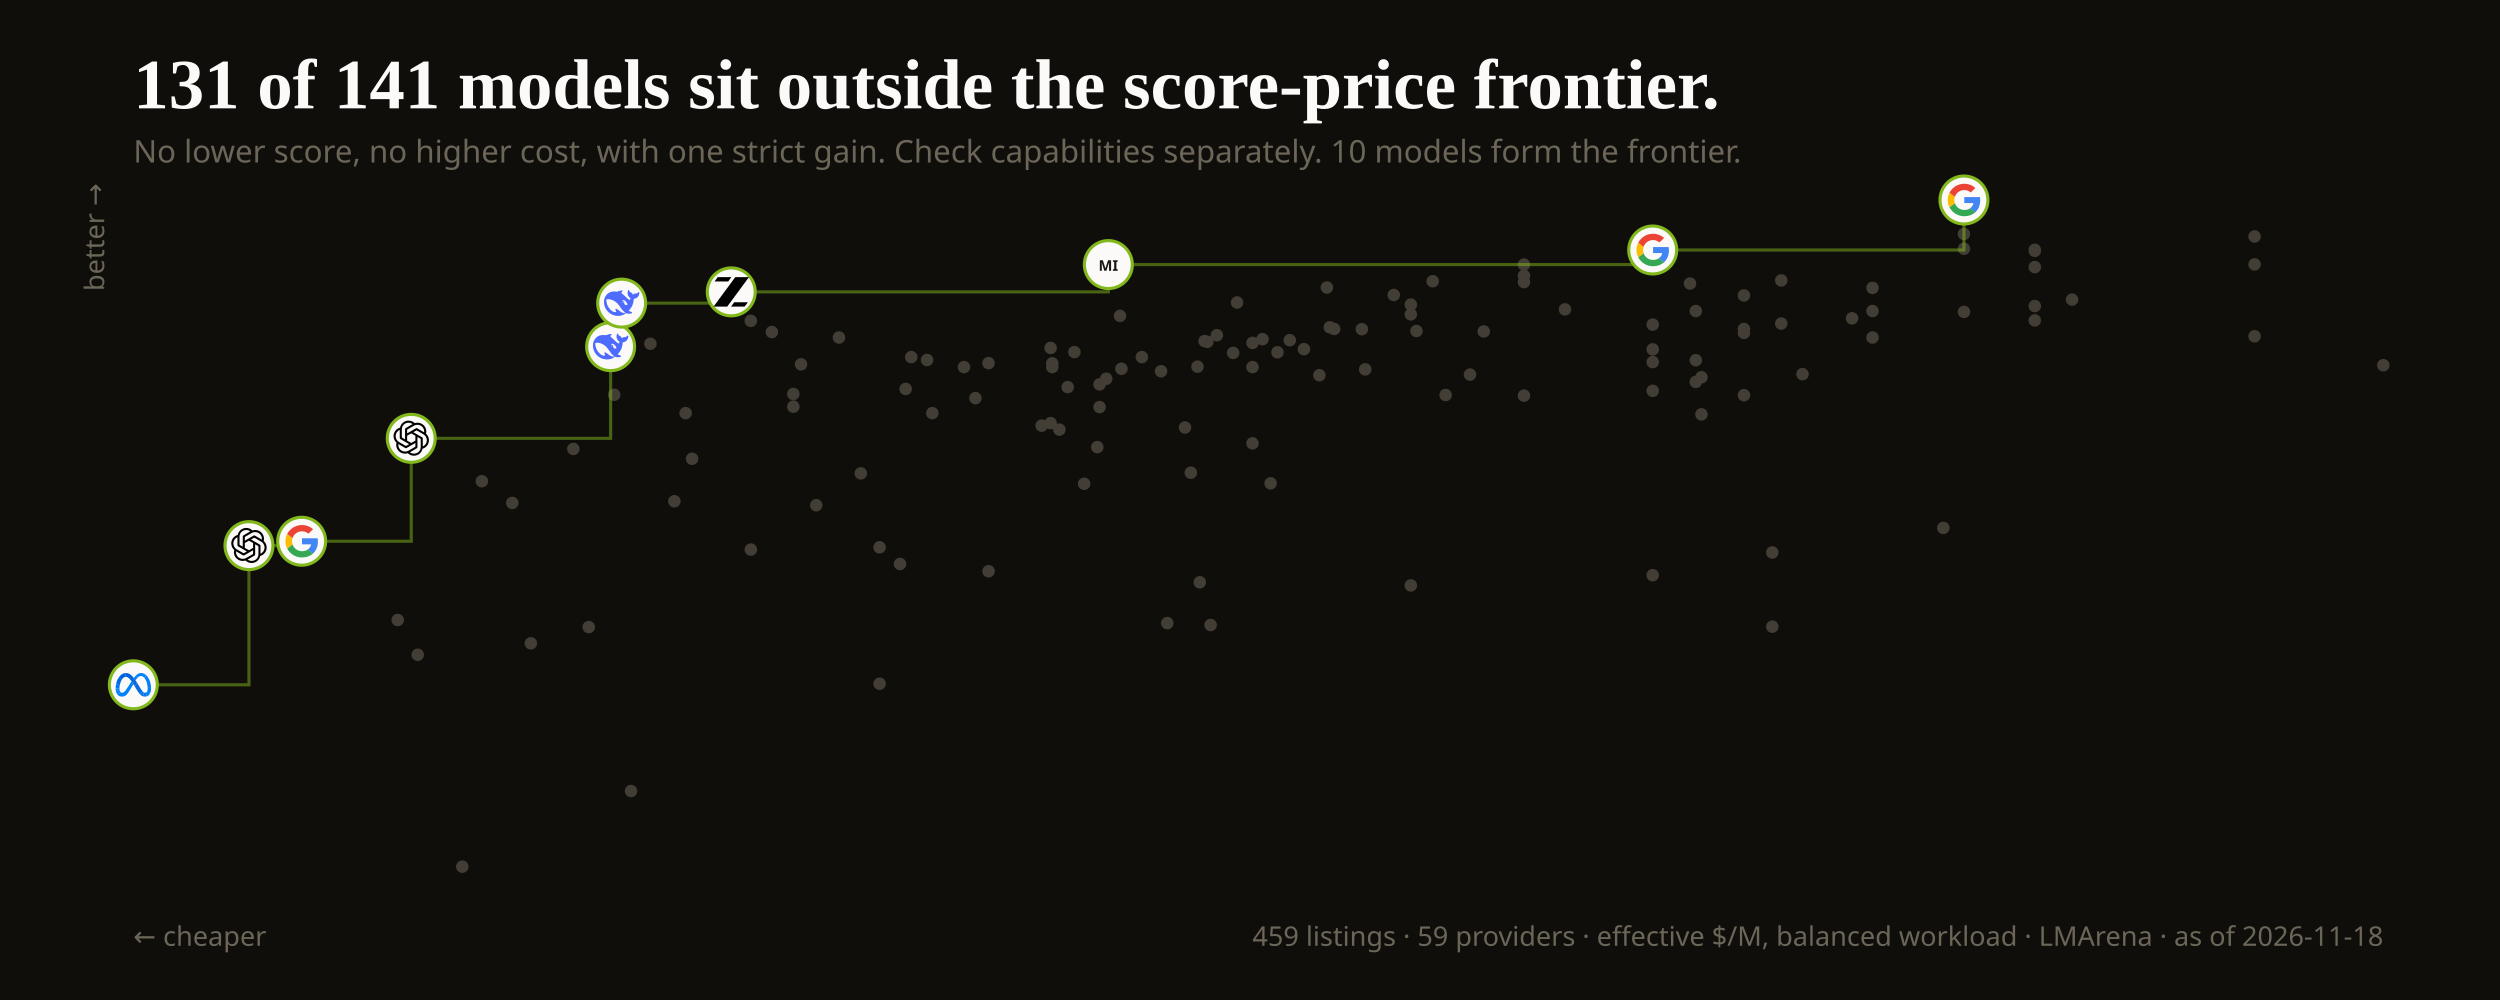
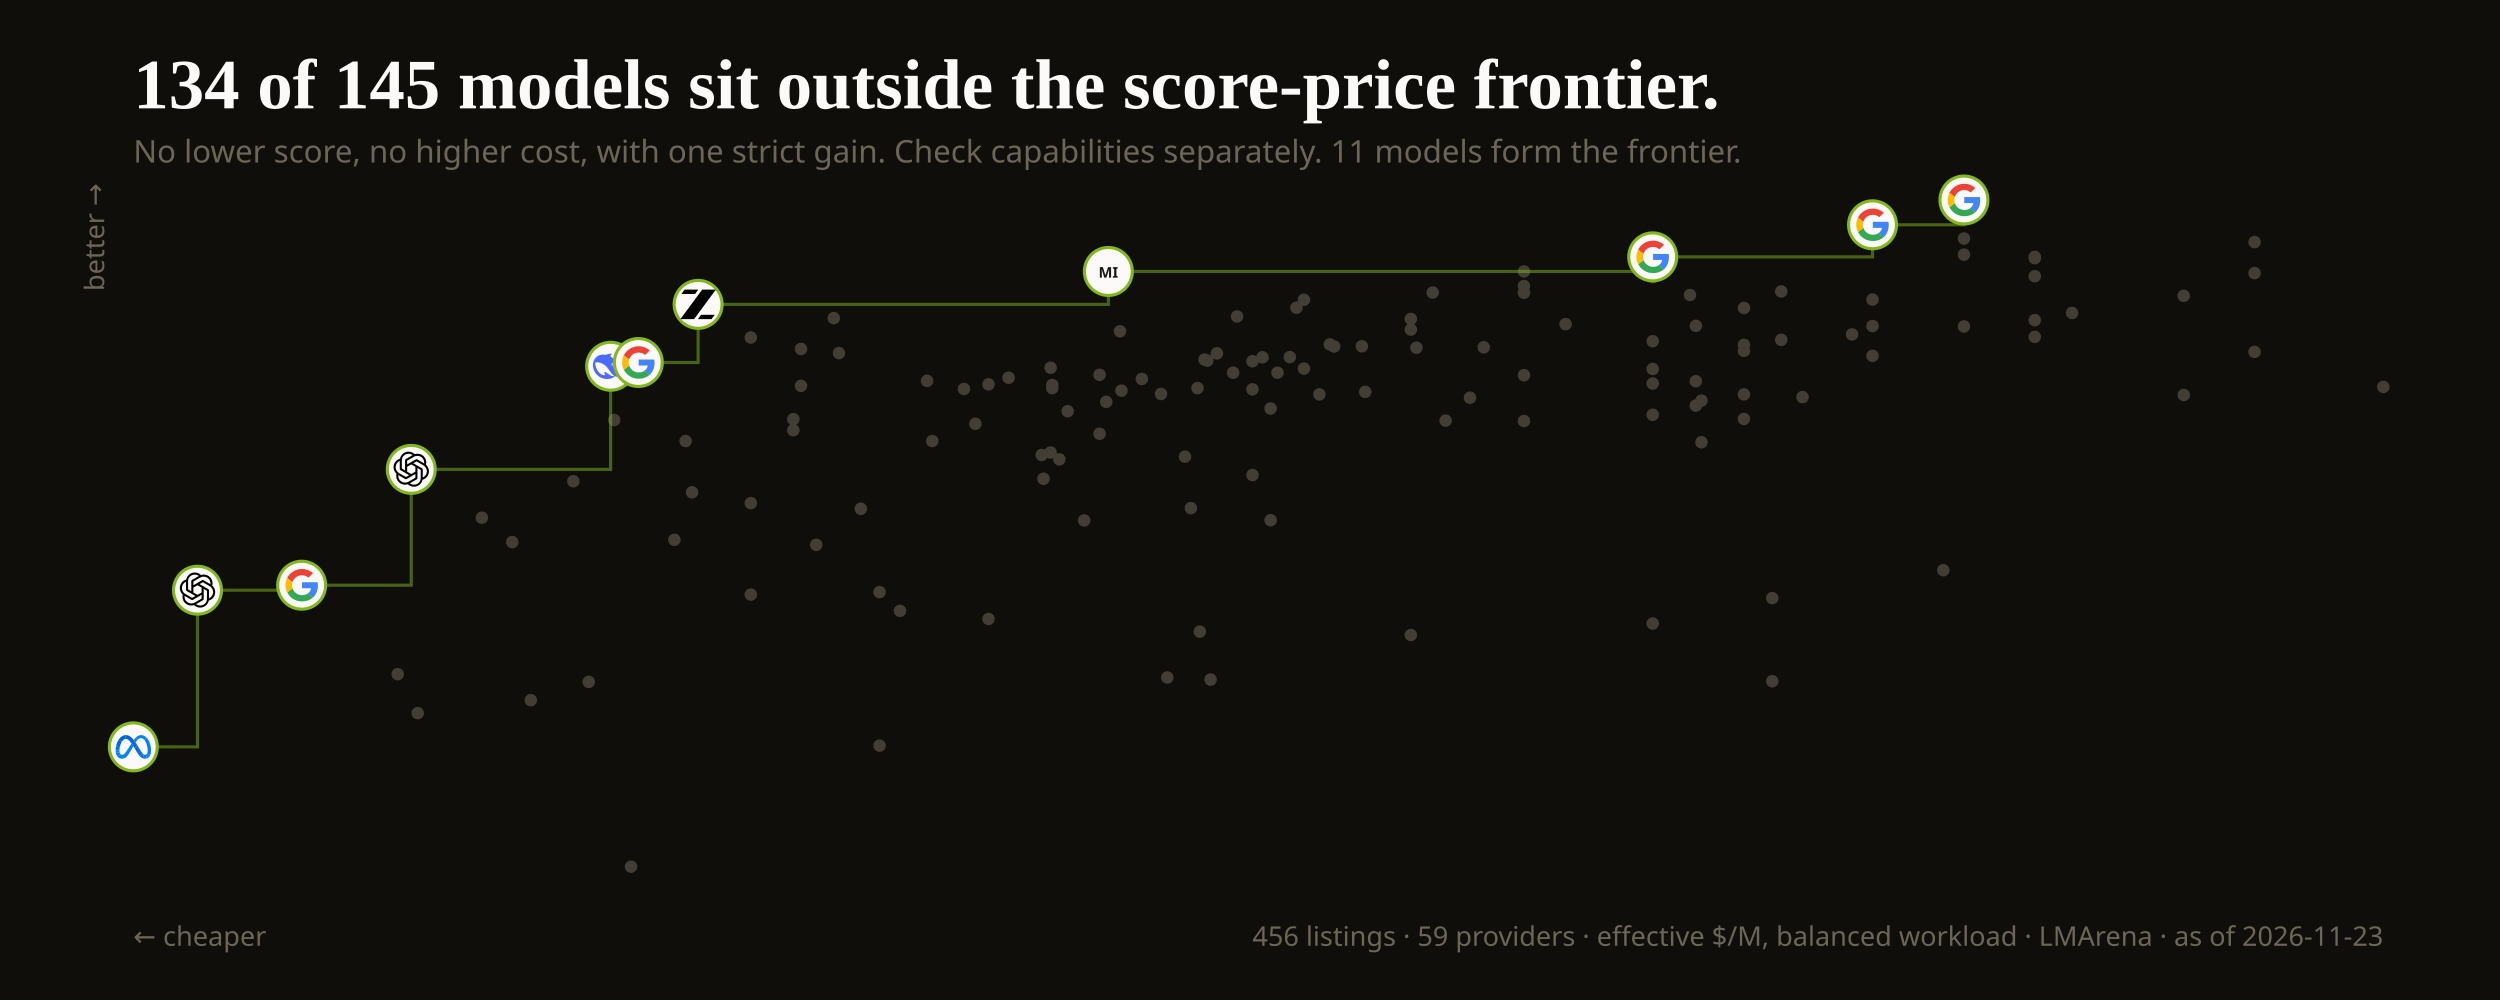
- <svg xmlns="http://www.w3.org/2000/svg" viewBox="0 0 1200 480" width="1200" height="480" role="img" aria-label="131 of 141 rated, priced models are off the score-price frontier. 10 are on it. Capability requirements are separate.">
+ <svg xmlns="http://www.w3.org/2000/svg" viewBox="0 0 1200 480" width="1200" height="480" role="img" aria-label="134 of 145 rated, priced models are off the score-price frontier. 11 are on it. Capability requirements are separate.">
  <rect width="1200" height="480" fill="#0F0E0B" />
-   <text x="64" y="52" fill="#FBFAF8" font-family="Georgia, 'Times New Roman', serif" font-size="34" font-weight="600">131 of 141 models sit outside the score-price frontier.</text>
-   <text x="64" y="78" fill="#6C6659" font-family="system-ui, sans-serif" font-size="15">No lower score, no higher cost, with one strict gain. Check capabilities separately. 10 models form the frontier.</text>
-   <path d="M512.5 185.8m-3 0a3 3 0 1 0 6 0a3 3 0 1 0 -6 0M751.2 148.5m-3 0a3 3 0 1 0 6 0a3 3 0 1 0 -6 0M548.1 171.4m-3 0a3 3 0 1 0 6 0a3 3 0 1 0 -6 0M942.7 101.9m-3 0a3 3 0 1 0 6 0a3 3 0 1 0 -6 0M942.7 119.4m-3 0a3 3 0 1 0 6 0a3 3 0 1 0 -6 0M679.9 158.9m-3 0a3 3 0 1 0 6 0a3 3 0 1 0 -6 0M380.8 189.1m-3 0a3 3 0 1 0 6 0a3 3 0 1 0 -6 0M633.3 180.1m-3 0a3 3 0 1 0 6 0a3 3 0 1 0 -6 0M837.1 157.9m-3 0a3 3 0 1 0 6 0a3 3 0 1 0 -6 0M837.1 141.8m-3 0a3 3 0 1 0 6 0a3 3 0 1 0 -6 0M380.8 195.2m-3 0a3 3 0 1 0 6 0a3 3 0 1 0 -6 0M837.1 189.7m-3 0a3 3 0 1 0 6 0a3 3 0 1 0 -6 0M942.7 112.3m-3 0a3 3 0 1 0 6 0a3 3 0 1 0 -6 0M360.4 154.0m-3 0a3 3 0 1 0 6 0a3 3 0 1 0 -6 0M793.3 187.6m-3 0a3 3 0 1 0 6 0a3 3 0 1 0 -6 0M1082.2 161.4m-3 0a3 3 0 1 0 6 0a3 3 0 1 0 -6 0M731.5 127.0m-3 0a3 3 0 1 0 6 0a3 3 0 1 0 -6 0M793.3 121.7m-3 0a3 3 0 1 0 6 0a3 3 0 1 0 -6 0M1082.2 113.5m-3 0a3 3 0 1 0 6 0a3 3 0 1 0 -6 0M245.9 241.4m-3 0a3 3 0 1 0 6 0a3 3 0 1 0 -6 0M636.9 138.0m-3 0a3 3 0 1 0 6 0a3 3 0 1 0 -6 0M619.1 163.3m-3 0a3 3 0 1 0 6 0a3 3 0 1 0 -6 0M793.3 128.9m-3 0a3 3 0 1 0 6 0a3 3 0 1 0 -6 0M793.3 167.7m-3 0a3 3 0 1 0 6 0a3 3 0 1 0 -6 0M527.8 195.4m-3 0a3 3 0 1 0 6 0a3 3 0 1 0 -6 0M731.5 132.4m-3 0a3 3 0 1 0 6 0a3 3 0 1 0 -6 0M557.3 178.2m-3 0a3 3 0 1 0 6 0a3 3 0 1 0 -6 0M976.7 119.9m-3 0a3 3 0 1 0 6 0a3 3 0 1 0 -6 0M687.7 135.0m-3 0a3 3 0 1 0 6 0a3 3 0 1 0 -6 0M601.2 164.6m-3 0a3 3 0 1 0 6 0a3 3 0 1 0 -6 0M712.2 159.1m-3 0a3 3 0 1 0 6 0a3 3 0 1 0 -6 0M898.8 138.2m-3 0a3 3 0 1 0 6 0a3 3 0 1 0 -6 0M731.5 135.4m-3 0a3 3 0 1 0 6 0a3 3 0 1 0 -6 0M504.3 167.0m-3 0a3 3 0 1 0 6 0a3 3 0 1 0 -6 0M855.0 155.3m-3 0a3 3 0 1 0 6 0a3 3 0 1 0 -6 0M942.7 149.7m-3 0a3 3 0 1 0 6 0a3 3 0 1 0 -6 0M793.3 155.8m-3 0a3 3 0 1 0 6 0a3 3 0 1 0 -6 0M402.7 162.0m-3 0a3 3 0 1 0 6 0a3 3 0 1 0 -6 0M837.1 159.8m-3 0a3 3 0 1 0 6 0a3 3 0 1 0 -6 0M669.0 141.6m-3 0a3 3 0 1 0 6 0a3 3 0 1 0 -6 0M1082.2 126.9m-3 0a3 3 0 1 0 6 0a3 3 0 1 0 -6 0M537.6 151.6m-3 0a3 3 0 1 0 6 0a3 3 0 1 0 -6 0M515.7 169.0m-3 0a3 3 0 1 0 6 0a3 3 0 1 0 -6 0M976.7 146.9m-3 0a3 3 0 1 0 6 0a3 3 0 1 0 -6 0M811.2 136.1m-3 0a3 3 0 1 0 6 0a3 3 0 1 0 -6 0M693.9 189.6m-3 0a3 3 0 1 0 6 0a3 3 0 1 0 -6 0M793.3 173.8m-3 0a3 3 0 1 0 6 0a3 3 0 1 0 -6 0M994.6 143.8m-3 0a3 3 0 1 0 6 0a3 3 0 1 0 -6 0M640.4 157.9m-3 0a3 3 0 1 0 6 0a3 3 0 1 0 -6 0M434.7 186.7m-3 0a3 3 0 1 0 6 0a3 3 0 1 0 -6 0M593.8 145.2m-3 0a3 3 0 1 0 6 0a3 3 0 1 0 -6 0M591.9 169.4m-3 0a3 3 0 1 0 6 0a3 3 0 1 0 -6 0M677.2 150.9m-3 0a3 3 0 1 0 6 0a3 3 0 1 0 -6 0M976.7 128.2m-3 0a3 3 0 1 0 6 0a3 3 0 1 0 -6 0M677.2 146.2m-3 0a3 3 0 1 0 6 0a3 3 0 1 0 -6 0M312.2 165.0m-3 0a3 3 0 1 0 6 0a3 3 0 1 0 -6 0M370.5 159.4m-3 0a3 3 0 1 0 6 0a3 3 0 1 0 -6 0M578.2 163.7m-3 0a3 3 0 1 0 6 0a3 3 0 1 0 -6 0M527.8 184.5m-3 0a3 3 0 1 0 6 0a3 3 0 1 0 -6 0M508.5 206.2m-3 0a3 3 0 1 0 6 0a3 3 0 1 0 -6 0M705.6 179.8m-3 0a3 3 0 1 0 6 0a3 3 0 1 0 -6 0M889.0 152.8m-3 0a3 3 0 1 0 6 0a3 3 0 1 0 -6 0M538.3 177.0m-3 0a3 3 0 1 0 6 0a3 3 0 1 0 -6 0M468.2 191.1m-3 0a3 3 0 1 0 6 0a3 3 0 1 0 -6 0M531.0 181.8m-3 0a3 3 0 1 0 6 0a3 3 0 1 0 -6 0M574.8 176.0m-3 0a3 3 0 1 0 6 0a3 3 0 1 0 -6 0M294.8 189.5m-3 0a3 3 0 1 0 6 0a3 3 0 1 0 -6 0M855.0 134.6m-3 0a3 3 0 1 0 6 0a3 3 0 1 0 -6 0M898.8 149.3m-3 0a3 3 0 1 0 6 0a3 3 0 1 0 -6 0M606.0 162.8m-3 0a3 3 0 1 0 6 0a3 3 0 1 0 -6 0M526.7 214.6m-3 0a3 3 0 1 0 6 0a3 3 0 1 0 -6 0M638.3 157.1m-3 0a3 3 0 1 0 6 0a3 3 0 1 0 -6 0M976.7 120.4m-3 0a3 3 0 1 0 6 0a3 3 0 1 0 -6 0M653.7 158.0m-3 0a3 3 0 1 0 6 0a3 3 0 1 0 -6 0M332.2 220.2m-3 0a3 3 0 1 0 6 0a3 3 0 1 0 -6 0M579.5 164.1m-3 0a3 3 0 1 0 6 0a3 3 0 1 0 -6 0M865.2 179.6m-3 0a3 3 0 1 0 6 0a3 3 0 1 0 -6 0M504.3 203.1m-3 0a3 3 0 1 0 6 0a3 3 0 1 0 -6 0M601.2 212.8m-3 0a3 3 0 1 0 6 0a3 3 0 1 0 -6 0M437.4 171.4m-3 0a3 3 0 1 0 6 0a3 3 0 1 0 -6 0M976.7 153.8m-3 0a3 3 0 1 0 6 0a3 3 0 1 0 -6 0M814.0 172.9m-3 0a3 3 0 1 0 6 0a3 3 0 1 0 -6 0M731.5 189.9m-3 0a3 3 0 1 0 6 0a3 3 0 1 0 -6 0M584.1 160.9m-3 0a3 3 0 1 0 6 0a3 3 0 1 0 -6 0M898.8 162.0m-3 0a3 3 0 1 0 6 0a3 3 0 1 0 -6 0M445.0 172.8m-3 0a3 3 0 1 0 6 0a3 3 0 1 0 -6 0M474.5 174.3m-3 0a3 3 0 1 0 6 0a3 3 0 1 0 -6 0M505.1 176.2m-3 0a3 3 0 1 0 6 0a3 3 0 1 0 -6 0M462.7 176.2m-3 0a3 3 0 1 0 6 0a3 3 0 1 0 -6 0M505.1 174.4m-3 0a3 3 0 1 0 6 0a3 3 0 1 0 -6 0M609.9 232.0m-3 0a3 3 0 1 0 6 0a3 3 0 1 0 -6 0M814.0 183.3m-3 0a3 3 0 1 0 6 0a3 3 0 1 0 -6 0M568.8 205.2m-3 0a3 3 0 1 0 6 0a3 3 0 1 0 -6 0M323.7 240.6m-3 0a3 3 0 1 0 6 0a3 3 0 1 0 -6 0M1144.0 175.3m-3 0a3 3 0 1 0 6 0a3 3 0 1 0 -6 0M329.1 198.3m-3 0a3 3 0 1 0 6 0a3 3 0 1 0 -6 0M625.9 167.6m-3 0a3 3 0 1 0 6 0a3 3 0 1 0 -6 0M447.5 198.3m-3 0a3 3 0 1 0 6 0a3 3 0 1 0 -6 0M655.3 177.3m-3 0a3 3 0 1 0 6 0a3 3 0 1 0 -6 0M384.5 174.9m-3 0a3 3 0 1 0 6 0a3 3 0 1 0 -6 0M601.2 176.2m-3 0a3 3 0 1 0 6 0a3 3 0 1 0 -6 0M814.0 149.3m-3 0a3 3 0 1 0 6 0a3 3 0 1 0 -6 0M613.2 169.1m-3 0a3 3 0 1 0 6 0a3 3 0 1 0 -6 0M391.8 242.5m-3 0a3 3 0 1 0 6 0a3 3 0 1 0 -6 0M413.2 227.2m-3 0a3 3 0 1 0 6 0a3 3 0 1 0 -6 0M816.7 181.1m-3 0a3 3 0 1 0 6 0a3 3 0 1 0 -6 0M816.7 198.9m-3 0a3 3 0 1 0 6 0a3 3 0 1 0 -6 0M571.6 226.9m-3 0a3 3 0 1 0 6 0a3 3 0 1 0 -6 0M360.4 263.8m-3 0a3 3 0 1 0 6 0a3 3 0 1 0 -6 0M500.0 204.3m-3 0a3 3 0 1 0 6 0a3 3 0 1 0 -6 0M231.3 231.0m-3 0a3 3 0 1 0 6 0a3 3 0 1 0 -6 0M275.2 215.5m-3 0a3 3 0 1 0 6 0a3 3 0 1 0 -6 0M190.9 297.6m-3 0a3 3 0 1 0 6 0a3 3 0 1 0 -6 0M254.8 308.8m-3 0a3 3 0 1 0 6 0a3 3 0 1 0 -6 0M520.4 232.2m-3 0a3 3 0 1 0 6 0a3 3 0 1 0 -6 0M432.0 270.7m-3 0a3 3 0 1 0 6 0a3 3 0 1 0 -6 0M282.6 301.0m-3 0a3 3 0 1 0 6 0a3 3 0 1 0 -6 0M200.5 314.3m-3 0a3 3 0 1 0 6 0a3 3 0 1 0 -6 0M677.2 281.0m-3 0a3 3 0 1 0 6 0a3 3 0 1 0 -6 0M793.3 276.1m-3 0a3 3 0 1 0 6 0a3 3 0 1 0 -6 0M581.1 300.0m-3 0a3 3 0 1 0 6 0a3 3 0 1 0 -6 0M221.9 416.0m-3 0a3 3 0 1 0 6 0a3 3 0 1 0 -6 0M302.9 379.7m-3 0a3 3 0 1 0 6 0a3 3 0 1 0 -6 0M474.5 274.2m-3 0a3 3 0 1 0 6 0a3 3 0 1 0 -6 0M422.2 328.2m-3 0a3 3 0 1 0 6 0a3 3 0 1 0 -6 0M850.7 300.8m-3 0a3 3 0 1 0 6 0a3 3 0 1 0 -6 0M850.7 265.2m-3 0a3 3 0 1 0 6 0a3 3 0 1 0 -6 0M575.9 279.5m-3 0a3 3 0 1 0 6 0a3 3 0 1 0 -6 0M422.2 262.7m-3 0a3 3 0 1 0 6 0a3 3 0 1 0 -6 0M560.3 299.1m-3 0a3 3 0 1 0 6 0a3 3 0 1 0 -6 0M932.8 253.4m-3 0a3 3 0 1 0 6 0a3 3 0 1 0 -6 0" fill="#6C6659" fill-opacity="0.55" />
-   <path d="M64.0 328.7L119.5 328.7L119.5 261.9L144.8 261.9L144.8 259.8L197.4 259.8L197.4 210.4L293.1 210.4L293.1 166.4L298.4 166.4L298.4 145.5L351.0 145.5L351.0 140.1L532.0 140.1L532.0 127.0L793.3 127.0L793.3 120.0L942.7 120.0L942.7 96.0" fill="none" stroke="#83B81D" stroke-width="1.5" stroke-opacity="0.5" />
-   <circle cx="64.0" cy="328.7" r="11.5" fill="#FBFAF8" />
-   <circle cx="64.0" cy="328.7" r="11.5" fill="none" stroke="#83B81D" stroke-width="1.5" />
-   <svg x="55.5" y="320.2" width="17" height="17" viewBox="0 0 24 24">
+   <text x="64" y="52" fill="#FBFAF8" font-family="Georgia, 'Times New Roman', serif" font-size="34" font-weight="600">134 of 145 models sit outside the score-price frontier.</text>
+   <text x="64" y="78" fill="#6C6659" font-family="system-ui, sans-serif" font-size="15">No lower score, no higher cost, with one strict gain. Check capabilities separately. 11 models form the frontier.</text>
+   <path d="M360.4 241.5m-3 0a3 3 0 1 0 6 0a3 3 0 1 0 -6 0M1048.2 189.6m-3 0a3 3 0 1 0 6 0a3 3 0 1 0 -6 0M837.1 189.3m-3 0a3 3 0 1 0 6 0a3 3 0 1 0 -6 0M512.5 197.4m-3 0a3 3 0 1 0 6 0a3 3 0 1 0 -6 0M1048.2 142.0m-3 0a3 3 0 1 0 6 0a3 3 0 1 0 -6 0M731.5 180.1m-3 0a3 3 0 1 0 6 0a3 3 0 1 0 -6 0M751.5 155.6m-3 0a3 3 0 1 0 6 0a3 3 0 1 0 -6 0M548.1 181.9m-3 0a3 3 0 1 0 6 0a3 3 0 1 0 -6 0M942.7 104.3m-3 0a3 3 0 1 0 6 0a3 3 0 1 0 -6 0M942.7 122.2m-3 0a3 3 0 1 0 6 0a3 3 0 1 0 -6 0M679.9 166.9m-3 0a3 3 0 1 0 6 0a3 3 0 1 0 -6 0M380.8 201.2m-3 0a3 3 0 1 0 6 0a3 3 0 1 0 -6 0M633.3 189.3m-3 0a3 3 0 1 0 6 0a3 3 0 1 0 -6 0M837.1 165.5m-3 0a3 3 0 1 0 6 0a3 3 0 1 0 -6 0M837.1 147.8m-3 0a3 3 0 1 0 6 0a3 3 0 1 0 -6 0M380.8 206.5m-3 0a3 3 0 1 0 6 0a3 3 0 1 0 -6 0M837.1 201.1m-3 0a3 3 0 1 0 6 0a3 3 0 1 0 -6 0M942.7 114.5m-3 0a3 3 0 1 0 6 0a3 3 0 1 0 -6 0M360.4 162.0m-3 0a3 3 0 1 0 6 0a3 3 0 1 0 -6 0M793.3 199.1m-3 0a3 3 0 1 0 6 0a3 3 0 1 0 -6 0M400.2 152.7m-3 0a3 3 0 1 0 6 0a3 3 0 1 0 -6 0M1082.2 168.9m-3 0a3 3 0 1 0 6 0a3 3 0 1 0 -6 0M731.5 130.3m-3 0a3 3 0 1 0 6 0a3 3 0 1 0 -6 0M793.3 124.3m-3 0a3 3 0 1 0 6 0a3 3 0 1 0 -6 0M1082.2 116.2m-3 0a3 3 0 1 0 6 0a3 3 0 1 0 -6 0M245.9 260.2m-3 0a3 3 0 1 0 6 0a3 3 0 1 0 -6 0M625.9 143.9m-3 0a3 3 0 1 0 6 0a3 3 0 1 0 -6 0M619.1 171.4m-3 0a3 3 0 1 0 6 0a3 3 0 1 0 -6 0M793.3 133.1m-3 0a3 3 0 1 0 6 0a3 3 0 1 0 -6 0M793.3 177.1m-3 0a3 3 0 1 0 6 0a3 3 0 1 0 -6 0M527.8 208.2m-3 0a3 3 0 1 0 6 0a3 3 0 1 0 -6 0M731.5 137.3m-3 0a3 3 0 1 0 6 0a3 3 0 1 0 -6 0M557.3 189.1m-3 0a3 3 0 1 0 6 0a3 3 0 1 0 -6 0M976.7 123.3m-3 0a3 3 0 1 0 6 0a3 3 0 1 0 -6 0M687.7 140.4m-3 0a3 3 0 1 0 6 0a3 3 0 1 0 -6 0M601.2 173.4m-3 0a3 3 0 1 0 6 0a3 3 0 1 0 -6 0M712.2 166.7m-3 0a3 3 0 1 0 6 0a3 3 0 1 0 -6 0M898.8 143.8m-3 0a3 3 0 1 0 6 0a3 3 0 1 0 -6 0M731.5 140.5m-3 0a3 3 0 1 0 6 0a3 3 0 1 0 -6 0M504.3 176.5m-3 0a3 3 0 1 0 6 0a3 3 0 1 0 -6 0M855.0 163.1m-3 0a3 3 0 1 0 6 0a3 3 0 1 0 -6 0M942.7 156.7m-3 0a3 3 0 1 0 6 0a3 3 0 1 0 -6 0M793.3 163.8m-3 0a3 3 0 1 0 6 0a3 3 0 1 0 -6 0M402.7 169.5m-3 0a3 3 0 1 0 6 0a3 3 0 1 0 -6 0M837.1 168.4m-3 0a3 3 0 1 0 6 0a3 3 0 1 0 -6 0M622.3 147.7m-3 0a3 3 0 1 0 6 0a3 3 0 1 0 -6 0M1082.2 131.1m-3 0a3 3 0 1 0 6 0a3 3 0 1 0 -6 0M537.6 159.0m-3 0a3 3 0 1 0 6 0a3 3 0 1 0 -6 0M527.8 179.9m-3 0a3 3 0 1 0 6 0a3 3 0 1 0 -6 0M976.7 153.7m-3 0a3 3 0 1 0 6 0a3 3 0 1 0 -6 0M811.2 141.6m-3 0a3 3 0 1 0 6 0a3 3 0 1 0 -6 0M693.9 201.9m-3 0a3 3 0 1 0 6 0a3 3 0 1 0 -6 0M793.3 184.1m-3 0a3 3 0 1 0 6 0a3 3 0 1 0 -6 0M994.6 150.2m-3 0a3 3 0 1 0 6 0a3 3 0 1 0 -6 0M640.4 166.3m-3 0a3 3 0 1 0 6 0a3 3 0 1 0 -6 0M593.8 151.9m-3 0a3 3 0 1 0 6 0a3 3 0 1 0 -6 0M591.9 178.9m-3 0a3 3 0 1 0 6 0a3 3 0 1 0 -6 0M677.2 158.2m-3 0a3 3 0 1 0 6 0a3 3 0 1 0 -6 0M976.7 132.6m-3 0a3 3 0 1 0 6 0a3 3 0 1 0 -6 0M677.2 153.1m-3 0a3 3 0 1 0 6 0a3 3 0 1 0 -6 0M384.5 167.5m-3 0a3 3 0 1 0 6 0a3 3 0 1 0 -6 0M578.2 172.6m-3 0a3 3 0 1 0 6 0a3 3 0 1 0 -6 0M609.9 196.1m-3 0a3 3 0 1 0 6 0a3 3 0 1 0 -6 0M508.5 220.5m-3 0a3 3 0 1 0 6 0a3 3 0 1 0 -6 0M705.6 190.9m-3 0a3 3 0 1 0 6 0a3 3 0 1 0 -6 0M889.0 160.5m-3 0a3 3 0 1 0 6 0a3 3 0 1 0 -6 0M538.3 187.5m-3 0a3 3 0 1 0 6 0a3 3 0 1 0 -6 0M468.2 203.4m-3 0a3 3 0 1 0 6 0a3 3 0 1 0 -6 0M531.0 192.9m-3 0a3 3 0 1 0 6 0a3 3 0 1 0 -6 0M574.8 186.3m-3 0a3 3 0 1 0 6 0a3 3 0 1 0 -6 0M294.8 201.6m-3 0a3 3 0 1 0 6 0a3 3 0 1 0 -6 0M855.0 139.9m-3 0a3 3 0 1 0 6 0a3 3 0 1 0 -6 0M898.8 156.5m-3 0a3 3 0 1 0 6 0a3 3 0 1 0 -6 0M606.0 171.5m-3 0a3 3 0 1 0 6 0a3 3 0 1 0 -6 0M500.9 229.8m-3 0a3 3 0 1 0 6 0a3 3 0 1 0 -6 0M638.3 165.3m-3 0a3 3 0 1 0 6 0a3 3 0 1 0 -6 0M976.7 123.9m-3 0a3 3 0 1 0 6 0a3 3 0 1 0 -6 0M653.7 166.2m-3 0a3 3 0 1 0 6 0a3 3 0 1 0 -6 0M332.2 236.3m-3 0a3 3 0 1 0 6 0a3 3 0 1 0 -6 0M579.5 173.1m-3 0a3 3 0 1 0 6 0a3 3 0 1 0 -6 0M865.2 190.6m-3 0a3 3 0 1 0 6 0a3 3 0 1 0 -6 0M504.3 217.2m-3 0a3 3 0 1 0 6 0a3 3 0 1 0 -6 0M601.2 228.0m-3 0a3 3 0 1 0 6 0a3 3 0 1 0 -6 0M484.1 181.3m-3 0a3 3 0 1 0 6 0a3 3 0 1 0 -6 0M976.7 161.7m-3 0a3 3 0 1 0 6 0a3 3 0 1 0 -6 0M814.0 183.0m-3 0a3 3 0 1 0 6 0a3 3 0 1 0 -6 0M731.5 202.1m-3 0a3 3 0 1 0 6 0a3 3 0 1 0 -6 0M584.1 169.6m-3 0a3 3 0 1 0 6 0a3 3 0 1 0 -6 0M898.8 170.8m-3 0a3 3 0 1 0 6 0a3 3 0 1 0 -6 0M445.0 182.8m-3 0a3 3 0 1 0 6 0a3 3 0 1 0 -6 0M474.5 184.5m-3 0a3 3 0 1 0 6 0a3 3 0 1 0 -6 0M505.1 186.3m-3 0a3 3 0 1 0 6 0a3 3 0 1 0 -6 0M462.7 186.7m-3 0a3 3 0 1 0 6 0a3 3 0 1 0 -6 0M505.1 184.8m-3 0a3 3 0 1 0 6 0a3 3 0 1 0 -6 0M609.9 249.7m-3 0a3 3 0 1 0 6 0a3 3 0 1 0 -6 0M814.0 194.7m-3 0a3 3 0 1 0 6 0a3 3 0 1 0 -6 0M568.8 219.2m-3 0a3 3 0 1 0 6 0a3 3 0 1 0 -6 0M323.7 259.1m-3 0a3 3 0 1 0 6 0a3 3 0 1 0 -6 0M1144.0 185.7m-3 0a3 3 0 1 0 6 0a3 3 0 1 0 -6 0M329.1 211.7m-3 0a3 3 0 1 0 6 0a3 3 0 1 0 -6 0M625.9 176.9m-3 0a3 3 0 1 0 6 0a3 3 0 1 0 -6 0M447.5 211.7m-3 0a3 3 0 1 0 6 0a3 3 0 1 0 -6 0M655.3 188.1m-3 0a3 3 0 1 0 6 0a3 3 0 1 0 -6 0M384.5 185.2m-3 0a3 3 0 1 0 6 0a3 3 0 1 0 -6 0M601.2 186.9m-3 0a3 3 0 1 0 6 0a3 3 0 1 0 -6 0M814.0 156.4m-3 0a3 3 0 1 0 6 0a3 3 0 1 0 -6 0M613.2 178.9m-3 0a3 3 0 1 0 6 0a3 3 0 1 0 -6 0M391.8 261.5m-3 0a3 3 0 1 0 6 0a3 3 0 1 0 -6 0M413.2 244.2m-3 0a3 3 0 1 0 6 0a3 3 0 1 0 -6 0M816.7 192.3m-3 0a3 3 0 1 0 6 0a3 3 0 1 0 -6 0M816.7 212.3m-3 0a3 3 0 1 0 6 0a3 3 0 1 0 -6 0M571.6 243.9m-3 0a3 3 0 1 0 6 0a3 3 0 1 0 -6 0M360.4 285.4m-3 0a3 3 0 1 0 6 0a3 3 0 1 0 -6 0M500.0 218.4m-3 0a3 3 0 1 0 6 0a3 3 0 1 0 -6 0M231.3 248.5m-3 0a3 3 0 1 0 6 0a3 3 0 1 0 -6 0M275.2 231.0m-3 0a3 3 0 1 0 6 0a3 3 0 1 0 -6 0M190.9 323.6m-3 0a3 3 0 1 0 6 0a3 3 0 1 0 -6 0M254.8 336.1m-3 0a3 3 0 1 0 6 0a3 3 0 1 0 -6 0M520.4 249.8m-3 0a3 3 0 1 0 6 0a3 3 0 1 0 -6 0M432.0 293.2m-3 0a3 3 0 1 0 6 0a3 3 0 1 0 -6 0M282.6 327.3m-3 0a3 3 0 1 0 6 0a3 3 0 1 0 -6 0M200.5 342.3m-3 0a3 3 0 1 0 6 0a3 3 0 1 0 -6 0M677.2 304.8m-3 0a3 3 0 1 0 6 0a3 3 0 1 0 -6 0M793.3 299.3m-3 0a3 3 0 1 0 6 0a3 3 0 1 0 -6 0M581.1 326.2m-3 0a3 3 0 1 0 6 0a3 3 0 1 0 -6 0M302.9 416.0m-3 0a3 3 0 1 0 6 0a3 3 0 1 0 -6 0M474.5 297.1m-3 0a3 3 0 1 0 6 0a3 3 0 1 0 -6 0M422.2 357.9m-3 0a3 3 0 1 0 6 0a3 3 0 1 0 -6 0M850.7 327.0m-3 0a3 3 0 1 0 6 0a3 3 0 1 0 -6 0M850.7 287.1m-3 0a3 3 0 1 0 6 0a3 3 0 1 0 -6 0M575.9 303.2m-3 0a3 3 0 1 0 6 0a3 3 0 1 0 -6 0M422.2 284.2m-3 0a3 3 0 1 0 6 0a3 3 0 1 0 -6 0M560.3 325.2m-3 0a3 3 0 1 0 6 0a3 3 0 1 0 -6 0M932.8 273.7m-3 0a3 3 0 1 0 6 0a3 3 0 1 0 -6 0" fill="#6C6659" fill-opacity="0.55" />
+   <path d="M64.0 358.5L94.8 358.5L94.8 283.3L144.8 283.3L144.8 280.9L197.4 280.9L197.4 225.3L293.1 225.3L293.1 175.8L306.4 175.8L306.4 174.0L335.1 174.0L335.1 146.1L532.0 146.1L532.0 130.3L793.3 130.3L793.3 123.3L898.8 123.3L898.8 107.9L942.7 107.9L942.7 96.0" fill="none" stroke="#83B81D" stroke-width="1.5" stroke-opacity="0.5" />
+   <circle cx="64.0" cy="358.5" r="11.5" fill="#FBFAF8" />
+   <circle cx="64.0" cy="358.5" r="11.5" fill="none" stroke="#83B81D" stroke-width="1.5" />
+   <svg x="55.5" y="350.0" width="17" height="17" viewBox="0 0 24 24">
    <path d="M6.897 4h-.024l-.031 2.615h.022c1.715 0 3.046 1.357 5.94 6.246l.175.297.012.02 1.62-2.438-.012-.019a48.763 48.763 0 00-1.098-1.716 28.01 28.01 0 00-1.175-1.629C10.413 4.932 8.812 4 6.896 4z" fill="url(#lobe-icons-meta-0-_R_0_)" />
    <path d="M6.873 4C4.95 4.01 3.247 5.258 2.02 7.17a4.352 4.352 0 00-.01.017l2.254 1.231.011-.017c.718-1.083 1.61-1.774 2.568-1.785h.021L6.896 4h-.023z" fill="url(#lobe-icons-meta-1-_R_0_)" />
    <path d="M2.019 7.17l-.011.017C1.2 8.447.598 9.995.274 11.664l-.005.022 2.534.6.004-.022c.27-1.467.786-2.828 1.456-3.845l.011-.017L2.02 7.17z" fill="url(#lobe-icons-meta-2-_R_0_)" />
    <path d="M2.807 12.264l-2.533-.6-.005.022c-.177.918-.267 1.851-.269 2.786v.023l2.598.233v-.023a12.591 12.591 0 01.21-2.44z" fill="url(#lobe-icons-meta-3-_R_0_)" />
    <path d="M2.677 15.537a5.462 5.462 0 01-.079-.813v-.022L0 14.468v.024a8.89 8.89 0 00.146 1.652l2.535-.585a4.106 4.106 0 01-.004-.022z" fill="url(#lobe-icons-meta-4-_R_0_)" />
    <path d="M3.27 16.89c-.284-.31-.484-.756-.589-1.328l-.004-.021-2.535.585.004.021c.192 1.01.568 1.85 1.106 2.487l.014.017 2.018-1.745a2.106 2.106 0 01-.015-.016z" fill="url(#lobe-icons-meta-5-_R_0_)" />
    <path d="M10.78 9.654c-1.528 2.35-2.454 3.825-2.454 3.825-2.035 3.2-2.739 3.917-3.871 3.917a1.545 1.545 0 01-1.186-.508l-2.017 1.744.014.017C2.01 19.518 3.058 20 4.356 20c1.963 0 3.374-.928 5.884-5.33l1.766-3.13a41.283 41.283 0 00-1.227-1.886z" fill="#0082FB" />
    <path d="M13.502 5.946l-.016.016c-.4.43-.786.908-1.16 1.416.378.483.768 1.024 1.175 1.63.48-.743.928-1.345 1.367-1.807l.016-.016-1.382-1.24z" fill="url(#lobe-icons-meta-6-_R_0_)" />
    <path d="M20.918 5.713C19.853 4.633 18.583 4 17.225 4c-1.432 0-2.637.787-3.723 1.944l-.016.016 1.382 1.24.016-.017c.715-.747 1.408-1.12 2.176-1.12.826 0 1.6.39 2.27 1.075l.015.016 1.589-1.425-.016-.016z" fill="#0082FB" />
    <path d="M23.998 14.125c-.06-3.467-1.27-6.566-3.064-8.396l-.016-.016-1.588 1.424.015.016c1.35 1.392 2.277 3.98 2.361 6.971v.023h2.292v-.022z" fill="url(#lobe-icons-meta-7-_R_0_)" />
    <path d="M23.998 14.15v-.023h-2.292v.022c.004.14.006.282.006.424 0 .815-.121 1.474-.368 1.95l-.011.022 1.708 1.782.013-.02c.62-.96.946-2.293.946-3.91 0-.083 0-.165-.002-.247z" fill="url(#lobe-icons-meta-8-_R_0_)" />
    <path d="M21.344 16.52l-.011.02c-.214.402-.519.67-.917.787l.778 2.462a3.493 3.493 0 00.438-.182 3.558 3.558 0 001.366-1.218l.044-.065.012-.02-1.71-1.784z" fill="url(#lobe-icons-meta-9-_R_0_)" />
    <path d="M19.92 17.393c-.262 0-.492-.039-.718-.14l-.798 2.522c.449.153.927.222 1.46.222.492 0 .943-.073 1.352-.215l-.78-2.462c-.167.05-.341.075-.517.073z" fill="url(#lobe-icons-meta-10-_R_0_)" />
    <path d="M18.323 16.534l-.014-.017-1.836 1.914.016.017c.637.682 1.246 1.105 1.937 1.337l.797-2.52c-.291-.125-.573-.353-.9-.731z" fill="url(#lobe-icons-meta-11-_R_0_)" />
    <path d="M18.309 16.515c-.55-.642-1.232-1.712-2.303-3.44l-1.396-2.336-.011-.02-1.62 2.438.012.02.989 1.668c.959 1.61 1.74 2.774 2.493 3.585l.016.016 1.834-1.914a2.353 2.353 0 01-.014-.017z" fill="url(#lobe-icons-meta-12-_R_0_)" />
    <defs>
      <linearGradient id="lobe-icons-meta-0-_R_0_" x1="75.897%" x2="26.312%" y1="89.199%" y2="12.194%">
        <stop offset=".06%" stop-color="#0867DF" />
        <stop offset="45.39%" stop-color="#0668E1" />
        <stop offset="85.91%" stop-color="#0064E0" />
      </linearGradient>
      <linearGradient id="lobe-icons-meta-1-_R_0_" x1="21.67%" x2="97.068%" y1="75.874%" y2="23.985%">
        <stop offset="13.23%" stop-color="#0064DF" />
        <stop offset="99.88%" stop-color="#0064E0" />
      </linearGradient>
      <linearGradient id="lobe-icons-meta-2-_R_0_" x1="38.263%" x2="60.895%" y1="89.127%" y2="16.131%">
        <stop offset="1.47%" stop-color="#0072EC" />
        <stop offset="68.81%" stop-color="#0064DF" />
      </linearGradient>
      <linearGradient id="lobe-icons-meta-3-_R_0_" x1="47.032%" x2="52.15%" y1="90.19%" y2="15.745%">
        <stop offset="7.31%" stop-color="#007CF6" />
        <stop offset="99.43%" stop-color="#0072EC" />
      </linearGradient>
      <linearGradient id="lobe-icons-meta-4-_R_0_" x1="52.155%" x2="47.591%" y1="58.301%" y2="37.004%">
        <stop offset="7.31%" stop-color="#007FF9" />
        <stop offset="100%" stop-color="#007CF6" />
      </linearGradient>
      <linearGradient id="lobe-icons-meta-5-_R_0_" x1="37.689%" x2="61.961%" y1="12.502%" y2="63.624%">
        <stop offset="7.31%" stop-color="#007FF9" />
        <stop offset="100%" stop-color="#0082FB" />
      </linearGradient>
      <linearGradient id="lobe-icons-meta-6-_R_0_" x1="34.808%" x2="62.313%" y1="68.859%" y2="23.174%">
        <stop offset="27.99%" stop-color="#007FF8" />
        <stop offset="91.41%" stop-color="#0082FB" />
      </linearGradient>
      <linearGradient id="lobe-icons-meta-7-_R_0_" x1="43.762%" x2="57.602%" y1="6.235%" y2="98.514%">
        <stop offset="0%" stop-color="#0082FB" />
        <stop offset="99.95%" stop-color="#0081FA" />
      </linearGradient>
      <linearGradient id="lobe-icons-meta-8-_R_0_" x1="60.055%" x2="39.88%" y1="4.661%" y2="69.077%">
        <stop offset="6.19%" stop-color="#0081FA" />
        <stop offset="100%" stop-color="#0080F9" />
      </linearGradient>
      <linearGradient id="lobe-icons-meta-9-_R_0_" x1="30.282%" x2="61.081%" y1="59.32%" y2="33.244%">
        <stop offset="0%" stop-color="#027AF3" />
        <stop offset="100%" stop-color="#0080F9" />
      </linearGradient>
      <linearGradient id="lobe-icons-meta-10-_R_0_" x1="20.433%" x2="82.112%" y1="50.001%" y2="50.001%">
        <stop offset="0%" stop-color="#0377EF" />
        <stop offset="99.94%" stop-color="#0279F1" />
      </linearGradient>
      <linearGradient id="lobe-icons-meta-11-_R_0_" x1="40.303%" x2="72.394%" y1="35.298%" y2="57.811%">
        <stop offset=".19%" stop-color="#0471E9" />
        <stop offset="100%" stop-color="#0377EF" />
      </linearGradient>
      <linearGradient id="lobe-icons-meta-12-_R_0_" x1="32.254%" x2="68.003%" y1="19.719%" y2="84.908%">
        <stop offset="27.65%" stop-color="#0867DF" />
        <stop offset="100%" stop-color="#0471E9" />
      </linearGradient>
    </defs>
  </svg>
-   <circle cx="119.5" cy="261.9" r="11.5" fill="#FBFAF8" />
-   <circle cx="119.5" cy="261.9" r="11.5" fill="none" stroke="#83B81D" stroke-width="1.5" />
-   <svg x="111.0" y="253.4" width="17" height="17" viewBox="0 0 24 24">
+   <circle cx="94.8" cy="283.3" r="11.5" fill="#FBFAF8" />
+   <circle cx="94.8" cy="283.3" r="11.5" fill="none" stroke="#83B81D" stroke-width="1.5" />
+   <svg x="86.3" y="274.8" width="17" height="17" viewBox="0 0 24 24">
    <path d="M9.205 8.658v-2.26c0-.19.072-.333.238-.428l4.543-2.616c.619-.357 1.356-.523 2.117-.523 2.854 0 4.662 2.212 4.662 4.566 0 .167 0 .357-.024.547l-4.71-2.759a.797.797 0 00-.856 0l-5.97 3.473zm10.609 8.8V12.06c0-.333-.143-.57-.429-.737l-5.97-3.473 1.95-1.118a.433.433 0 01.476 0l4.543 2.617c1.309.76 2.189 2.378 2.189 3.948 0 1.808-1.07 3.473-2.76 4.163zM7.802 12.703l-1.95-1.142c-.167-.095-.239-.238-.239-.428V5.899c0-2.545 1.95-4.472 4.591-4.472 1 0 1.927.333 2.712.928L8.23 5.067c-.285.166-.428.404-.428.737v6.898zM12 15.128l-2.795-1.57v-3.33L12 8.658l2.795 1.57v3.33L12 15.128zm1.796 7.23c-1 0-1.927-.332-2.712-.927l4.686-2.712c.285-.166.428-.404.428-.737v-6.898l1.974 1.142c.167.095.238.238.238.428v5.233c0 2.545-1.974 4.472-4.614 4.472zm-5.637-5.303l-4.544-2.617c-1.308-.761-2.188-2.378-2.188-3.948A4.482 4.482 0 014.21 6.327v5.423c0 .333.143.571.428.738l5.947 3.449-1.95 1.118a.432.432 0 01-.476 0zm-.262 3.9c-2.688 0-4.662-2.021-4.662-4.519 0-.19.024-.38.047-.57l4.686 2.71c.286.167.571.167.856 0l5.97-3.448v2.26c0 .19-.07.333-.237.428l-4.543 2.616c-.619.357-1.356.523-2.117.523zm5.899 2.83a5.947 5.947 0 005.827-4.756C22.287 18.339 24 15.84 24 13.296c0-1.665-.713-3.282-1.998-4.448.119-.5.19-.999.19-1.498 0-3.401-2.759-5.947-5.946-5.947-.642 0-1.26.095-1.88.31A5.962 5.962 0 0010.205 0a5.947 5.947 0 00-5.827 4.757C1.713 5.447 0 7.945 0 10.49c0 1.666.713 3.283 1.998 4.448-.119.5-.19 1-.19 1.499 0 3.401 2.759 5.946 5.946 5.946.642 0 1.26-.095 1.88-.309a5.96 5.96 0 004.162 1.713z" />
  </svg>
-   <circle cx="144.8" cy="259.8" r="11.5" fill="#FBFAF8" />
-   <circle cx="144.8" cy="259.8" r="11.5" fill="none" stroke="#83B81D" stroke-width="1.5" />
-   <svg x="136.3" y="251.3" width="17" height="17" viewBox="0 0 24 24">
+   <circle cx="144.8" cy="280.9" r="11.5" fill="#FBFAF8" />
+   <circle cx="144.8" cy="280.9" r="11.5" fill="none" stroke="#83B81D" stroke-width="1.5" />
+   <svg x="136.3" y="272.4" width="17" height="17" viewBox="0 0 24 24">
    <path d="M23 12.245c0-.905-.075-1.565-.236-2.25h-10.54v4.083h6.186c-.124 1.014-.797 2.542-2.294 3.569l-.021.136 3.332 2.53.23.022C21.779 18.417 23 15.593 23 12.245z" fill="#4285F4" />
    <path d="M12.225 23c3.03 0 5.574-.978 7.433-2.665l-3.542-2.688c-.948.648-2.22 1.1-3.891 1.1a6.745 6.745 0 01-6.386-4.572l-.132.011-3.465 2.628-.045.124C4.043 20.531 7.835 23 12.225 23z" fill="#34A853" />
    <path d="M5.84 14.175A6.65 6.65 0 015.463 12c0-.758.138-1.491.361-2.175l-.006-.147-3.508-2.67-.115.054A10.831 10.831 0 001 12c0 1.772.436 3.447 1.197 4.938l3.642-2.763z" fill="#FBBC05" />
    <path d="M12.225 5.253c2.108 0 3.529.892 4.34 1.638l3.167-3.031C17.787 2.088 15.255 1 12.225 1 7.834 1 4.043 3.469 2.197 7.062l3.63 2.763a6.77 6.77 0 016.398-4.572z" fill="#EB4335" />
  </svg>
-   <circle cx="197.4" cy="210.4" r="11.5" fill="#FBFAF8" />
-   <circle cx="197.4" cy="210.4" r="11.5" fill="none" stroke="#83B81D" stroke-width="1.5" />
-   <svg x="188.9" y="201.9" width="17" height="17" viewBox="0 0 24 24">
+   <circle cx="197.4" cy="225.3" r="11.5" fill="#FBFAF8" />
+   <circle cx="197.4" cy="225.3" r="11.5" fill="none" stroke="#83B81D" stroke-width="1.5" />
+   <svg x="188.9" y="216.8" width="17" height="17" viewBox="0 0 24 24">
    <path d="M9.205 8.658v-2.26c0-.19.072-.333.238-.428l4.543-2.616c.619-.357 1.356-.523 2.117-.523 2.854 0 4.662 2.212 4.662 4.566 0 .167 0 .357-.024.547l-4.71-2.759a.797.797 0 00-.856 0l-5.97 3.473zm10.609 8.8V12.06c0-.333-.143-.57-.429-.737l-5.97-3.473 1.95-1.118a.433.433 0 01.476 0l4.543 2.617c1.309.76 2.189 2.378 2.189 3.948 0 1.808-1.07 3.473-2.76 4.163zM7.802 12.703l-1.95-1.142c-.167-.095-.239-.238-.239-.428V5.899c0-2.545 1.95-4.472 4.591-4.472 1 0 1.927.333 2.712.928L8.23 5.067c-.285.166-.428.404-.428.737v6.898zM12 15.128l-2.795-1.57v-3.33L12 8.658l2.795 1.57v3.33L12 15.128zm1.796 7.23c-1 0-1.927-.332-2.712-.927l4.686-2.712c.285-.166.428-.404.428-.737v-6.898l1.974 1.142c.167.095.238.238.238.428v5.233c0 2.545-1.974 4.472-4.614 4.472zm-5.637-5.303l-4.544-2.617c-1.308-.761-2.188-2.378-2.188-3.948A4.482 4.482 0 014.21 6.327v5.423c0 .333.143.571.428.738l5.947 3.449-1.95 1.118a.432.432 0 01-.476 0zm-.262 3.9c-2.688 0-4.662-2.021-4.662-4.519 0-.19.024-.38.047-.57l4.686 2.71c.286.167.571.167.856 0l5.97-3.448v2.26c0 .19-.07.333-.237.428l-4.543 2.616c-.619.357-1.356.523-2.117.523zm5.899 2.83a5.947 5.947 0 005.827-4.756C22.287 18.339 24 15.84 24 13.296c0-1.665-.713-3.282-1.998-4.448.119-.5.19-.999.19-1.498 0-3.401-2.759-5.947-5.946-5.947-.642 0-1.26.095-1.88.31A5.962 5.962 0 0010.205 0a5.947 5.947 0 00-5.827 4.757C1.713 5.447 0 7.945 0 10.49c0 1.666.713 3.283 1.998 4.448-.119.5-.19 1-.19 1.499 0 3.401 2.759 5.946 5.946 5.946.642 0 1.26-.095 1.88-.309a5.96 5.96 0 004.162 1.713z" />
  </svg>
-   <circle cx="293.1" cy="166.4" r="11.5" fill="#FBFAF8" />
-   <circle cx="293.1" cy="166.4" r="11.5" fill="none" stroke="#83B81D" stroke-width="1.5" />
-   <svg x="284.6" y="157.9" width="17" height="17" viewBox="0 0 24 24">
+   <circle cx="293.1" cy="175.8" r="11.5" fill="#FBFAF8" />
+   <circle cx="293.1" cy="175.8" r="11.5" fill="none" stroke="#83B81D" stroke-width="1.5" />
+   <svg x="284.6" y="167.3" width="17" height="17" viewBox="0 0 24 24">
    <path d="M23.748 4.482c-.254-.124-.364.113-.512.234-.051.039-.094.09-.137.136-.372.397-.806.657-1.373.626-.829-.046-1.537.214-2.163.848-.133-.782-.575-1.248-1.247-1.548-.352-.156-.708-.311-.955-.65-.172-.241-.219-.51-.305-.774-.055-.16-.11-.323-.293-.35-.2-.031-.278.136-.356.276-.313.572-.434 1.202-.422 1.84.027 1.436.633 2.58 1.838 3.393.137.093.172.187.129.323-.082.28-.18.552-.266.833-.055.179-.137.217-.329.14a5.526 5.526 0 01-1.736-1.18c-.857-.828-1.631-1.742-2.597-2.458a11.365 11.365 0 00-.689-.471c-.985-.957.13-1.743.388-1.836.27-.098.093-.432-.779-.428-.872.004-1.67.295-2.687.684a3.055 3.055 0 01-.465.137 9.597 9.597 0 00-2.883-.102c-1.885.21-3.39 1.102-4.497 2.623C.082 8.606-.231 10.684.152 12.85c.403 2.284 1.569 4.175 3.36 5.653 1.858 1.533 3.997 2.284 6.438 2.14 1.482-.085 3.133-.284 4.994-1.86.47.234.962.327 1.78.397.63.059 1.236-.03 1.705-.128.735-.156.684-.837.419-.961-2.155-1.004-1.682-.595-2.113-.926 1.096-1.296 2.746-2.642 3.392-7.003.05-.347.007-.565 0-.845-.004-.17.035-.237.23-.256a4.173 4.173 0 001.545-.475c1.396-.763 1.96-2.015 2.093-3.517.02-.23-.004-.467-.247-.588zM11.581 18c-2.089-1.642-3.102-2.183-3.52-2.16-.392.024-.321.471-.235.763.09.288.207.486.371.739.114.167.192.416-.113.603-.673.416-1.842-.14-1.897-.167-1.361-.802-2.5-1.86-3.301-3.307-.774-1.393-1.224-2.887-1.298-4.482-.02-.386.093-.522.477-.592a4.696 4.696 0 011.529-.039c2.132.312 3.946 1.265 5.468 2.774.868.86 1.525 1.887 2.202 2.891.72 1.066 1.494 2.082 2.48 2.914.348.292.625.514.891.677-.802.09-2.14.11-3.054-.614zm1-6.44a.306.306 0 01.415-.287.302.302 0 01.2.288.306.306 0 01-.31.307.303.303 0 01-.304-.308zm3.11 1.596c-.2.081-.399.151-.59.16a1.245 1.245 0 01-.798-.254c-.274-.23-.47-.358-.552-.758a1.73 1.73 0 01.016-.588c.07-.327-.008-.537-.239-.727-.187-.156-.426-.199-.688-.199a.559.559 0 01-.254-.078c-.11-.054-.2-.19-.114-.358.028-.054.16-.186.192-.21.356-.202.767-.136 1.146.016.352.144.618.408 1.001.782.391.451.462.576.685.914.176.265.336.537.445.848.067.195-.019.354-.25.452z" fill="#4D6BFE" />
  </svg>
-   <circle cx="298.4" cy="145.5" r="11.5" fill="#FBFAF8" />
-   <circle cx="298.4" cy="145.5" r="11.5" fill="none" stroke="#83B81D" stroke-width="1.5" />
-   <svg x="289.9" y="137.0" width="17" height="17" viewBox="0 0 24 24">
-     <path d="M23.748 4.482c-.254-.124-.364.113-.512.234-.051.039-.094.09-.137.136-.372.397-.806.657-1.373.626-.829-.046-1.537.214-2.163.848-.133-.782-.575-1.248-1.247-1.548-.352-.156-.708-.311-.955-.65-.172-.241-.219-.51-.305-.774-.055-.16-.11-.323-.293-.35-.2-.031-.278.136-.356.276-.313.572-.434 1.202-.422 1.84.027 1.436.633 2.58 1.838 3.393.137.093.172.187.129.323-.082.28-.18.552-.266.833-.055.179-.137.217-.329.14a5.526 5.526 0 01-1.736-1.18c-.857-.828-1.631-1.742-2.597-2.458a11.365 11.365 0 00-.689-.471c-.985-.957.13-1.743.388-1.836.27-.098.093-.432-.779-.428-.872.004-1.67.295-2.687.684a3.055 3.055 0 01-.465.137 9.597 9.597 0 00-2.883-.102c-1.885.21-3.39 1.102-4.497 2.623C.082 8.606-.231 10.684.152 12.85c.403 2.284 1.569 4.175 3.36 5.653 1.858 1.533 3.997 2.284 6.438 2.14 1.482-.085 3.133-.284 4.994-1.86.47.234.962.327 1.78.397.63.059 1.236-.03 1.705-.128.735-.156.684-.837.419-.961-2.155-1.004-1.682-.595-2.113-.926 1.096-1.296 2.746-2.642 3.392-7.003.05-.347.007-.565 0-.845-.004-.17.035-.237.23-.256a4.173 4.173 0 001.545-.475c1.396-.763 1.96-2.015 2.093-3.517.02-.23-.004-.467-.247-.588zM11.581 18c-2.089-1.642-3.102-2.183-3.52-2.16-.392.024-.321.471-.235.763.09.288.207.486.371.739.114.167.192.416-.113.603-.673.416-1.842-.14-1.897-.167-1.361-.802-2.5-1.86-3.301-3.307-.774-1.393-1.224-2.887-1.298-4.482-.02-.386.093-.522.477-.592a4.696 4.696 0 011.529-.039c2.132.312 3.946 1.265 5.468 2.774.868.86 1.525 1.887 2.202 2.891.72 1.066 1.494 2.082 2.48 2.914.348.292.625.514.891.677-.802.09-2.14.11-3.054-.614zm1-6.44a.306.306 0 01.415-.287.302.302 0 01.2.288.306.306 0 01-.31.307.303.303 0 01-.304-.308zm3.11 1.596c-.2.081-.399.151-.59.16a1.245 1.245 0 01-.798-.254c-.274-.23-.47-.358-.552-.758a1.73 1.73 0 01.016-.588c.07-.327-.008-.537-.239-.727-.187-.156-.426-.199-.688-.199a.559.559 0 01-.254-.078c-.11-.054-.2-.19-.114-.358.028-.054.16-.186.192-.21.356-.202.767-.136 1.146.016.352.144.618.408 1.001.782.391.451.462.576.685.914.176.265.336.537.445.848.067.195-.019.354-.25.452z" fill="#4D6BFE" />
+   <circle cx="306.4" cy="174.0" r="11.5" fill="#FBFAF8" />
+   <circle cx="306.4" cy="174.0" r="11.5" fill="none" stroke="#83B81D" stroke-width="1.5" />
+   <svg x="297.9" y="165.5" width="17" height="17" viewBox="0 0 24 24">
+     <path d="M23 12.245c0-.905-.075-1.565-.236-2.25h-10.54v4.083h6.186c-.124 1.014-.797 2.542-2.294 3.569l-.021.136 3.332 2.53.23.022C21.779 18.417 23 15.593 23 12.245z" fill="#4285F4" />
+     <path d="M12.225 23c3.03 0 5.574-.978 7.433-2.665l-3.542-2.688c-.948.648-2.22 1.1-3.891 1.1a6.745 6.745 0 01-6.386-4.572l-.132.011-3.465 2.628-.045.124C4.043 20.531 7.835 23 12.225 23z" fill="#34A853" />
+     <path d="M5.84 14.175A6.65 6.65 0 015.463 12c0-.758.138-1.491.361-2.175l-.006-.147-3.508-2.67-.115.054A10.831 10.831 0 001 12c0 1.772.436 3.447 1.197 4.938l3.642-2.763z" fill="#FBBC05" />
+     <path d="M12.225 5.253c2.108 0 3.529.892 4.34 1.638l3.167-3.031C17.787 2.088 15.255 1 12.225 1 7.834 1 4.043 3.469 2.197 7.062l3.63 2.763a6.77 6.77 0 016.398-4.572z" fill="#EB4335" />
  </svg>
-   <circle cx="351.0" cy="140.1" r="11.5" fill="#FBFAF8" />
-   <circle cx="351.0" cy="140.1" r="11.5" fill="none" stroke="#83B81D" stroke-width="1.5" />
-   <svg x="342.5" y="131.6" width="17" height="17" viewBox="0 0 24 24">
+   <circle cx="335.1" cy="146.1" r="11.5" fill="#FBFAF8" />
+   <circle cx="335.1" cy="146.1" r="11.5" fill="none" stroke="#83B81D" stroke-width="1.5" />
+   <svg x="326.6" y="137.6" width="17" height="17" viewBox="0 0 24 24">
    <path d="M12.105 2L9.927 4.953H.653L2.83 2h9.276zM23.254 19.048L21.078 22h-9.242l2.174-2.952h9.244zM24 2L9.264 22H0L14.736 2H24z" />
  </svg>
-   <circle cx="532.0" cy="127.0" r="11.5" fill="#FBFAF8" />
-   <circle cx="532.0" cy="127.0" r="11.5" fill="none" stroke="#83B81D" stroke-width="1.5" />
-   <svg x="523.5" y="118.5" width="17" height="17" viewBox="0 0 24 24">
+   <circle cx="532.0" cy="130.3" r="11.5" fill="#FBFAF8" />
+   <circle cx="532.0" cy="130.3" r="11.5" fill="none" stroke="#83B81D" stroke-width="1.5" />
+   <svg x="523.5" y="121.8" width="17" height="17" viewBox="0 0 24 24">
    <text x="12" y="16.2" text-anchor="middle" font-family="ui-sans-serif, system-ui, sans-serif" font-size="10" font-weight="650" fill="#191814">MI</text>
  </svg>
-   <circle cx="793.3" cy="120.0" r="11.5" fill="#FBFAF8" />
-   <circle cx="793.3" cy="120.0" r="11.5" fill="none" stroke="#83B81D" stroke-width="1.5" />
-   <svg x="784.8" y="111.5" width="17" height="17" viewBox="0 0 24 24">
+   <circle cx="793.3" cy="123.3" r="11.5" fill="#FBFAF8" />
+   <circle cx="793.3" cy="123.3" r="11.5" fill="none" stroke="#83B81D" stroke-width="1.5" />
+   <svg x="784.8" y="114.8" width="17" height="17" viewBox="0 0 24 24">
+     <path d="M23 12.245c0-.905-.075-1.565-.236-2.25h-10.54v4.083h6.186c-.124 1.014-.797 2.542-2.294 3.569l-.021.136 3.332 2.53.23.022C21.779 18.417 23 15.593 23 12.245z" fill="#4285F4" />
+     <path d="M12.225 23c3.03 0 5.574-.978 7.433-2.665l-3.542-2.688c-.948.648-2.22 1.1-3.891 1.1a6.745 6.745 0 01-6.386-4.572l-.132.011-3.465 2.628-.045.124C4.043 20.531 7.835 23 12.225 23z" fill="#34A853" />
+     <path d="M5.84 14.175A6.65 6.65 0 015.463 12c0-.758.138-1.491.361-2.175l-.006-.147-3.508-2.67-.115.054A10.831 10.831 0 001 12c0 1.772.436 3.447 1.197 4.938l3.642-2.763z" fill="#FBBC05" />
+     <path d="M12.225 5.253c2.108 0 3.529.892 4.34 1.638l3.167-3.031C17.787 2.088 15.255 1 12.225 1 7.834 1 4.043 3.469 2.197 7.062l3.63 2.763a6.77 6.77 0 016.398-4.572z" fill="#EB4335" />
+   </svg>
+   <circle cx="898.8" cy="107.9" r="11.5" fill="#FBFAF8" />
+   <circle cx="898.8" cy="107.9" r="11.5" fill="none" stroke="#83B81D" stroke-width="1.5" />
+   <svg x="890.3" y="99.4" width="17" height="17" viewBox="0 0 24 24">
    <path d="M23 12.245c0-.905-.075-1.565-.236-2.25h-10.54v4.083h6.186c-.124 1.014-.797 2.542-2.294 3.569l-.021.136 3.332 2.53.23.022C21.779 18.417 23 15.593 23 12.245z" fill="#4285F4" />
    <path d="M12.225 23c3.03 0 5.574-.978 7.433-2.665l-3.542-2.688c-.948.648-2.22 1.1-3.891 1.1a6.745 6.745 0 01-6.386-4.572l-.132.011-3.465 2.628-.045.124C4.043 20.531 7.835 23 12.225 23z" fill="#34A853" />
    <path d="M5.84 14.175A6.65 6.65 0 015.463 12c0-.758.138-1.491.361-2.175l-.006-.147-3.508-2.67-.115.054A10.831 10.831 0 001 12c0 1.772.436 3.447 1.197 4.938l3.642-2.763z" fill="#FBBC05" />
    <path d="M12.225 5.253c2.108 0 3.529.892 4.34 1.638l3.167-3.031C17.787 2.088 15.255 1 12.225 1 7.834 1 4.043 3.469 2.197 7.062l3.63 2.763a6.77 6.77 0 016.398-4.572z" fill="#EB4335" />
  </svg>
  <circle cx="942.7" cy="96.0" r="11.5" fill="#FBFAF8" />
  <circle cx="942.7" cy="96.0" r="11.5" fill="none" stroke="#83B81D" stroke-width="1.5" />
  <svg x="934.2" y="87.5" width="17" height="17" viewBox="0 0 24 24">
    <path d="M23 12.245c0-.905-.075-1.565-.236-2.25h-10.54v4.083h6.186c-.124 1.014-.797 2.542-2.294 3.569l-.021.136 3.332 2.53.23.022C21.779 18.417 23 15.593 23 12.245z" fill="#4285F4" />
    <path d="M12.225 23c3.03 0 5.574-.978 7.433-2.665l-3.542-2.688c-.948.648-2.22 1.1-3.891 1.1a6.745 6.745 0 01-6.386-4.572l-.132.011-3.465 2.628-.045.124C4.043 20.531 7.835 23 12.225 23z" fill="#34A853" />
    <path d="M5.84 14.175A6.65 6.65 0 015.463 12c0-.758.138-1.491.361-2.175l-.006-.147-3.508-2.67-.115.054A10.831 10.831 0 001 12c0 1.772.436 3.447 1.197 4.938l3.642-2.763z" fill="#FBBC05" />
    <path d="M12.225 5.253c2.108 0 3.529.892 4.34 1.638l3.167-3.031C17.787 2.088 15.255 1 12.225 1 7.834 1 4.043 3.469 2.197 7.062l3.63 2.763a6.77 6.77 0 016.398-4.572z" fill="#EB4335" />
  </svg>
  <text x="64" y="454" fill="#6C6659" font-family="system-ui, sans-serif" font-size="13">← cheaper</text>
-   <text x="1144" y="454" fill="#6C6659" font-family="system-ui, sans-serif" font-size="13" text-anchor="end">459 listings · 59 providers · effective $/M, balanced workload · LMArena · as of 2026-11-18</text>
+   <text x="1144" y="454" fill="#6C6659" font-family="system-ui, sans-serif" font-size="13" text-anchor="end">456 listings · 59 providers · effective $/M, balanced workload · LMArena · as of 2026-11-23</text>
  <text x="50" y="88" fill="#6C6659" font-family="system-ui, sans-serif" font-size="13" transform="rotate(-90 50 88)" text-anchor="end">better →</text>
</svg>
